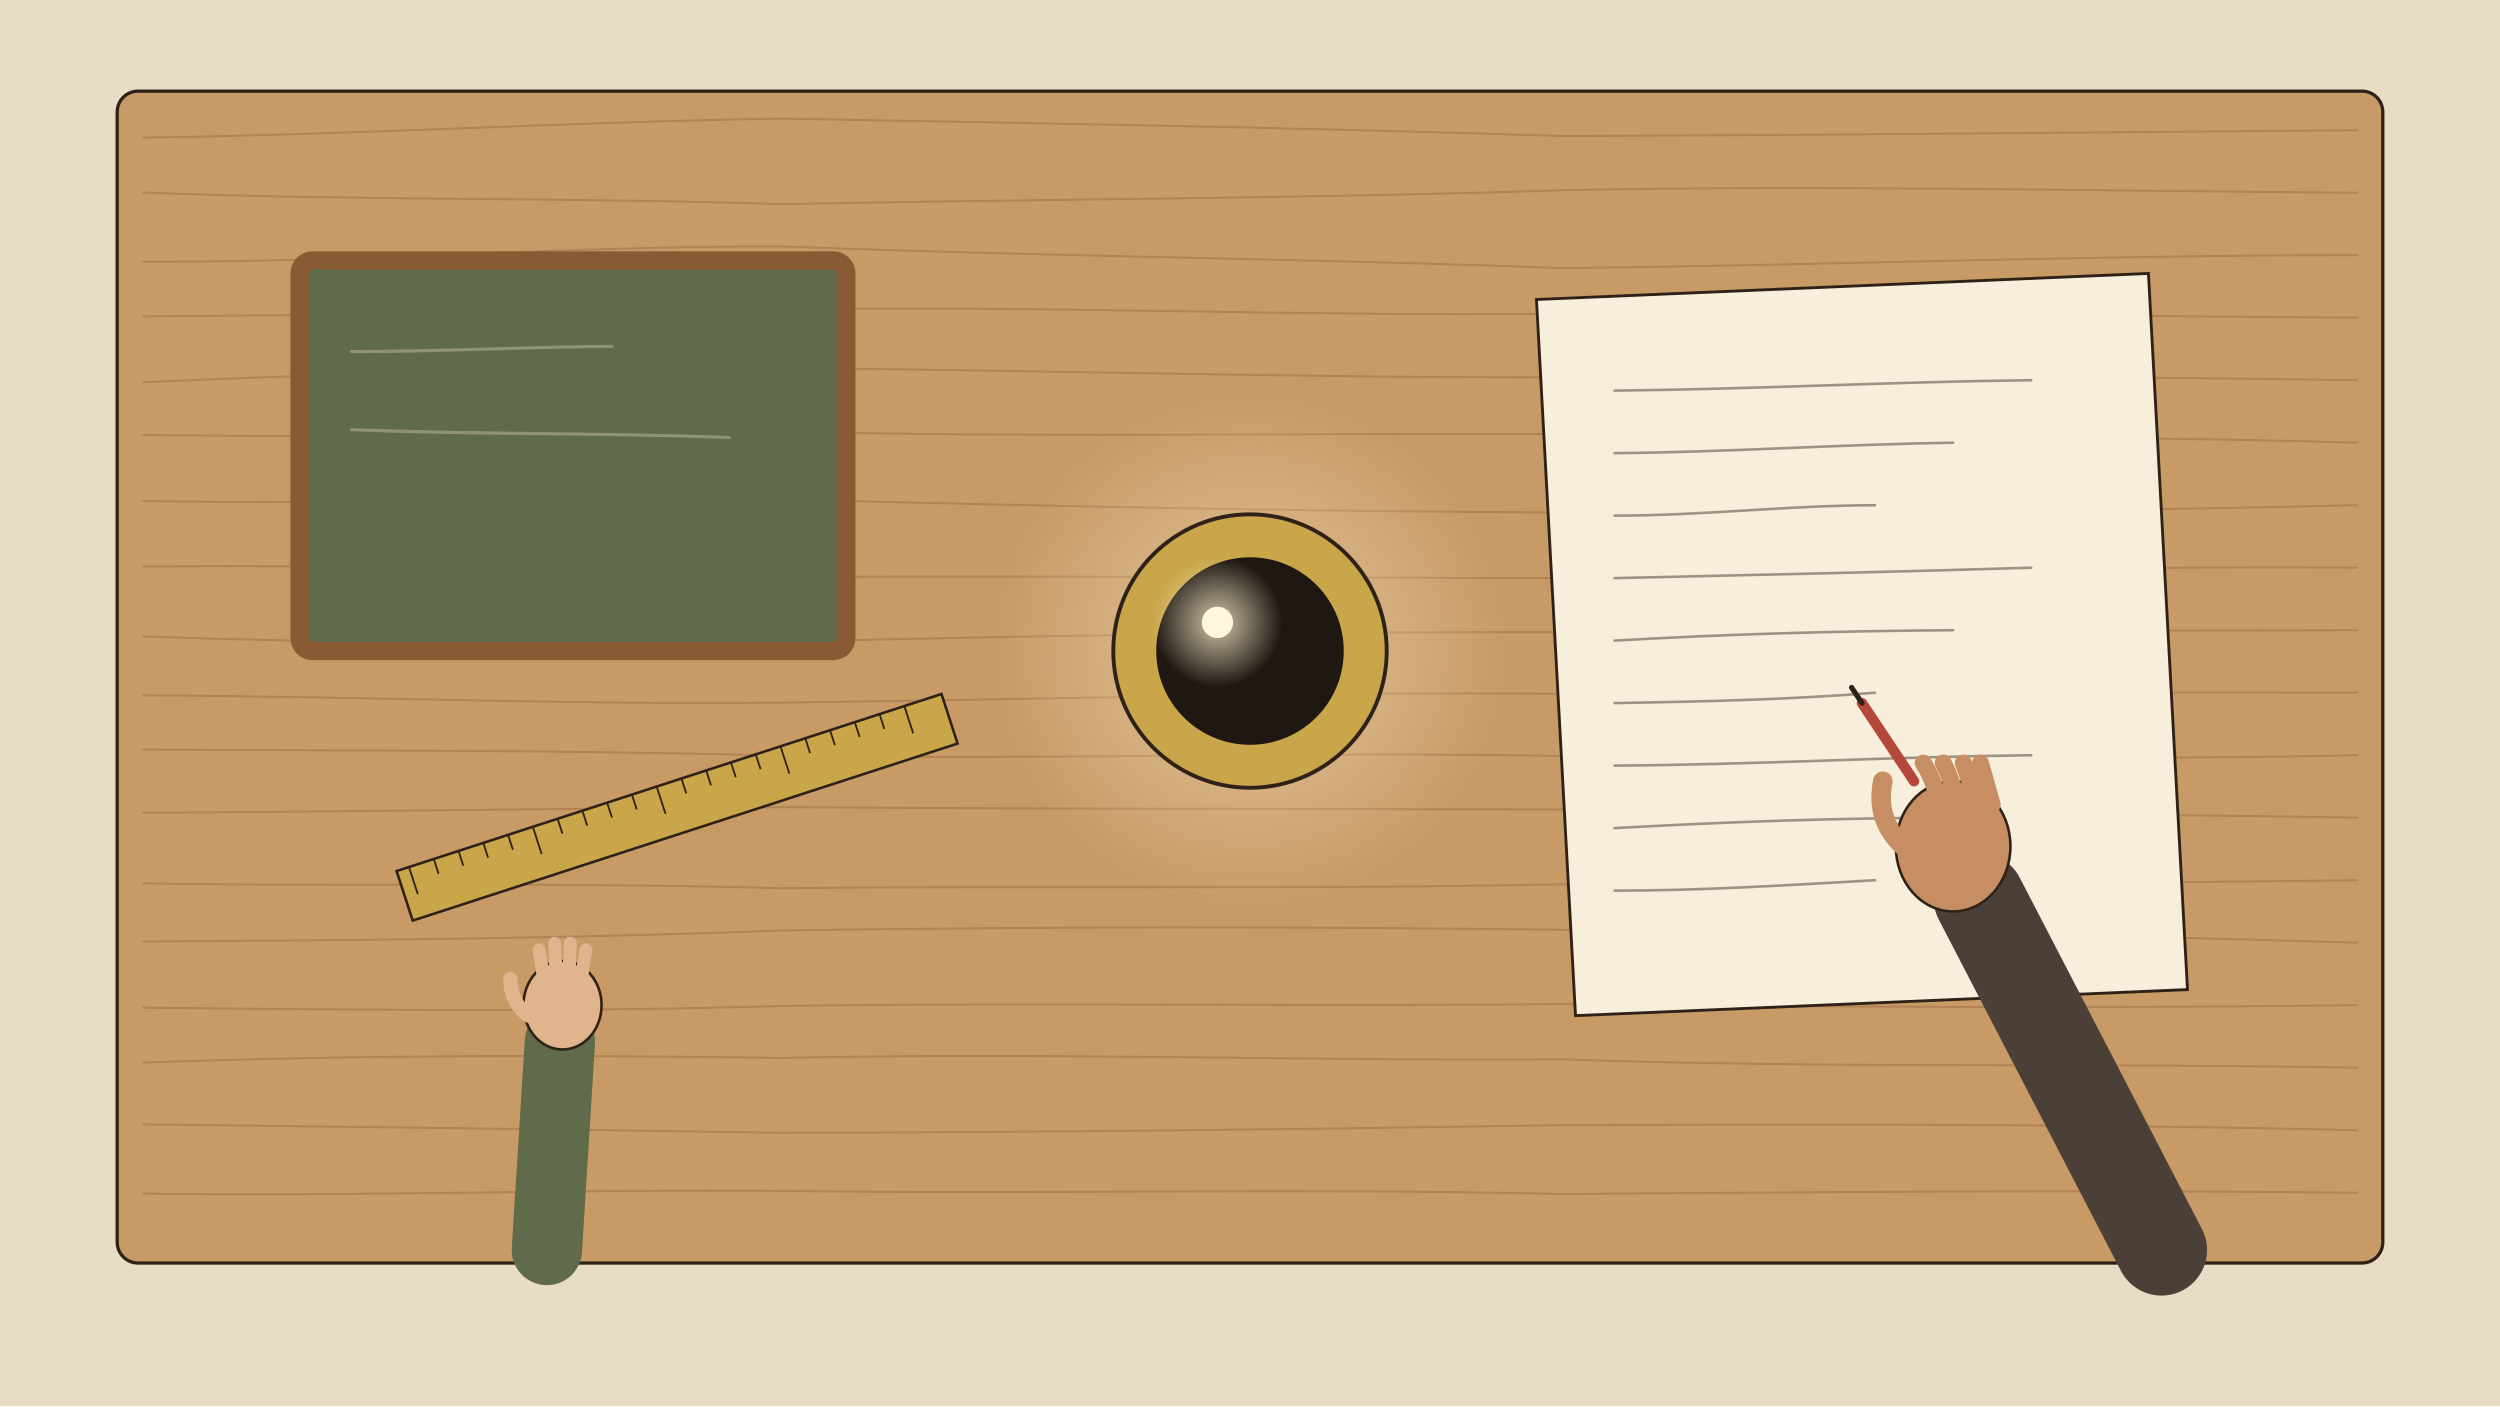
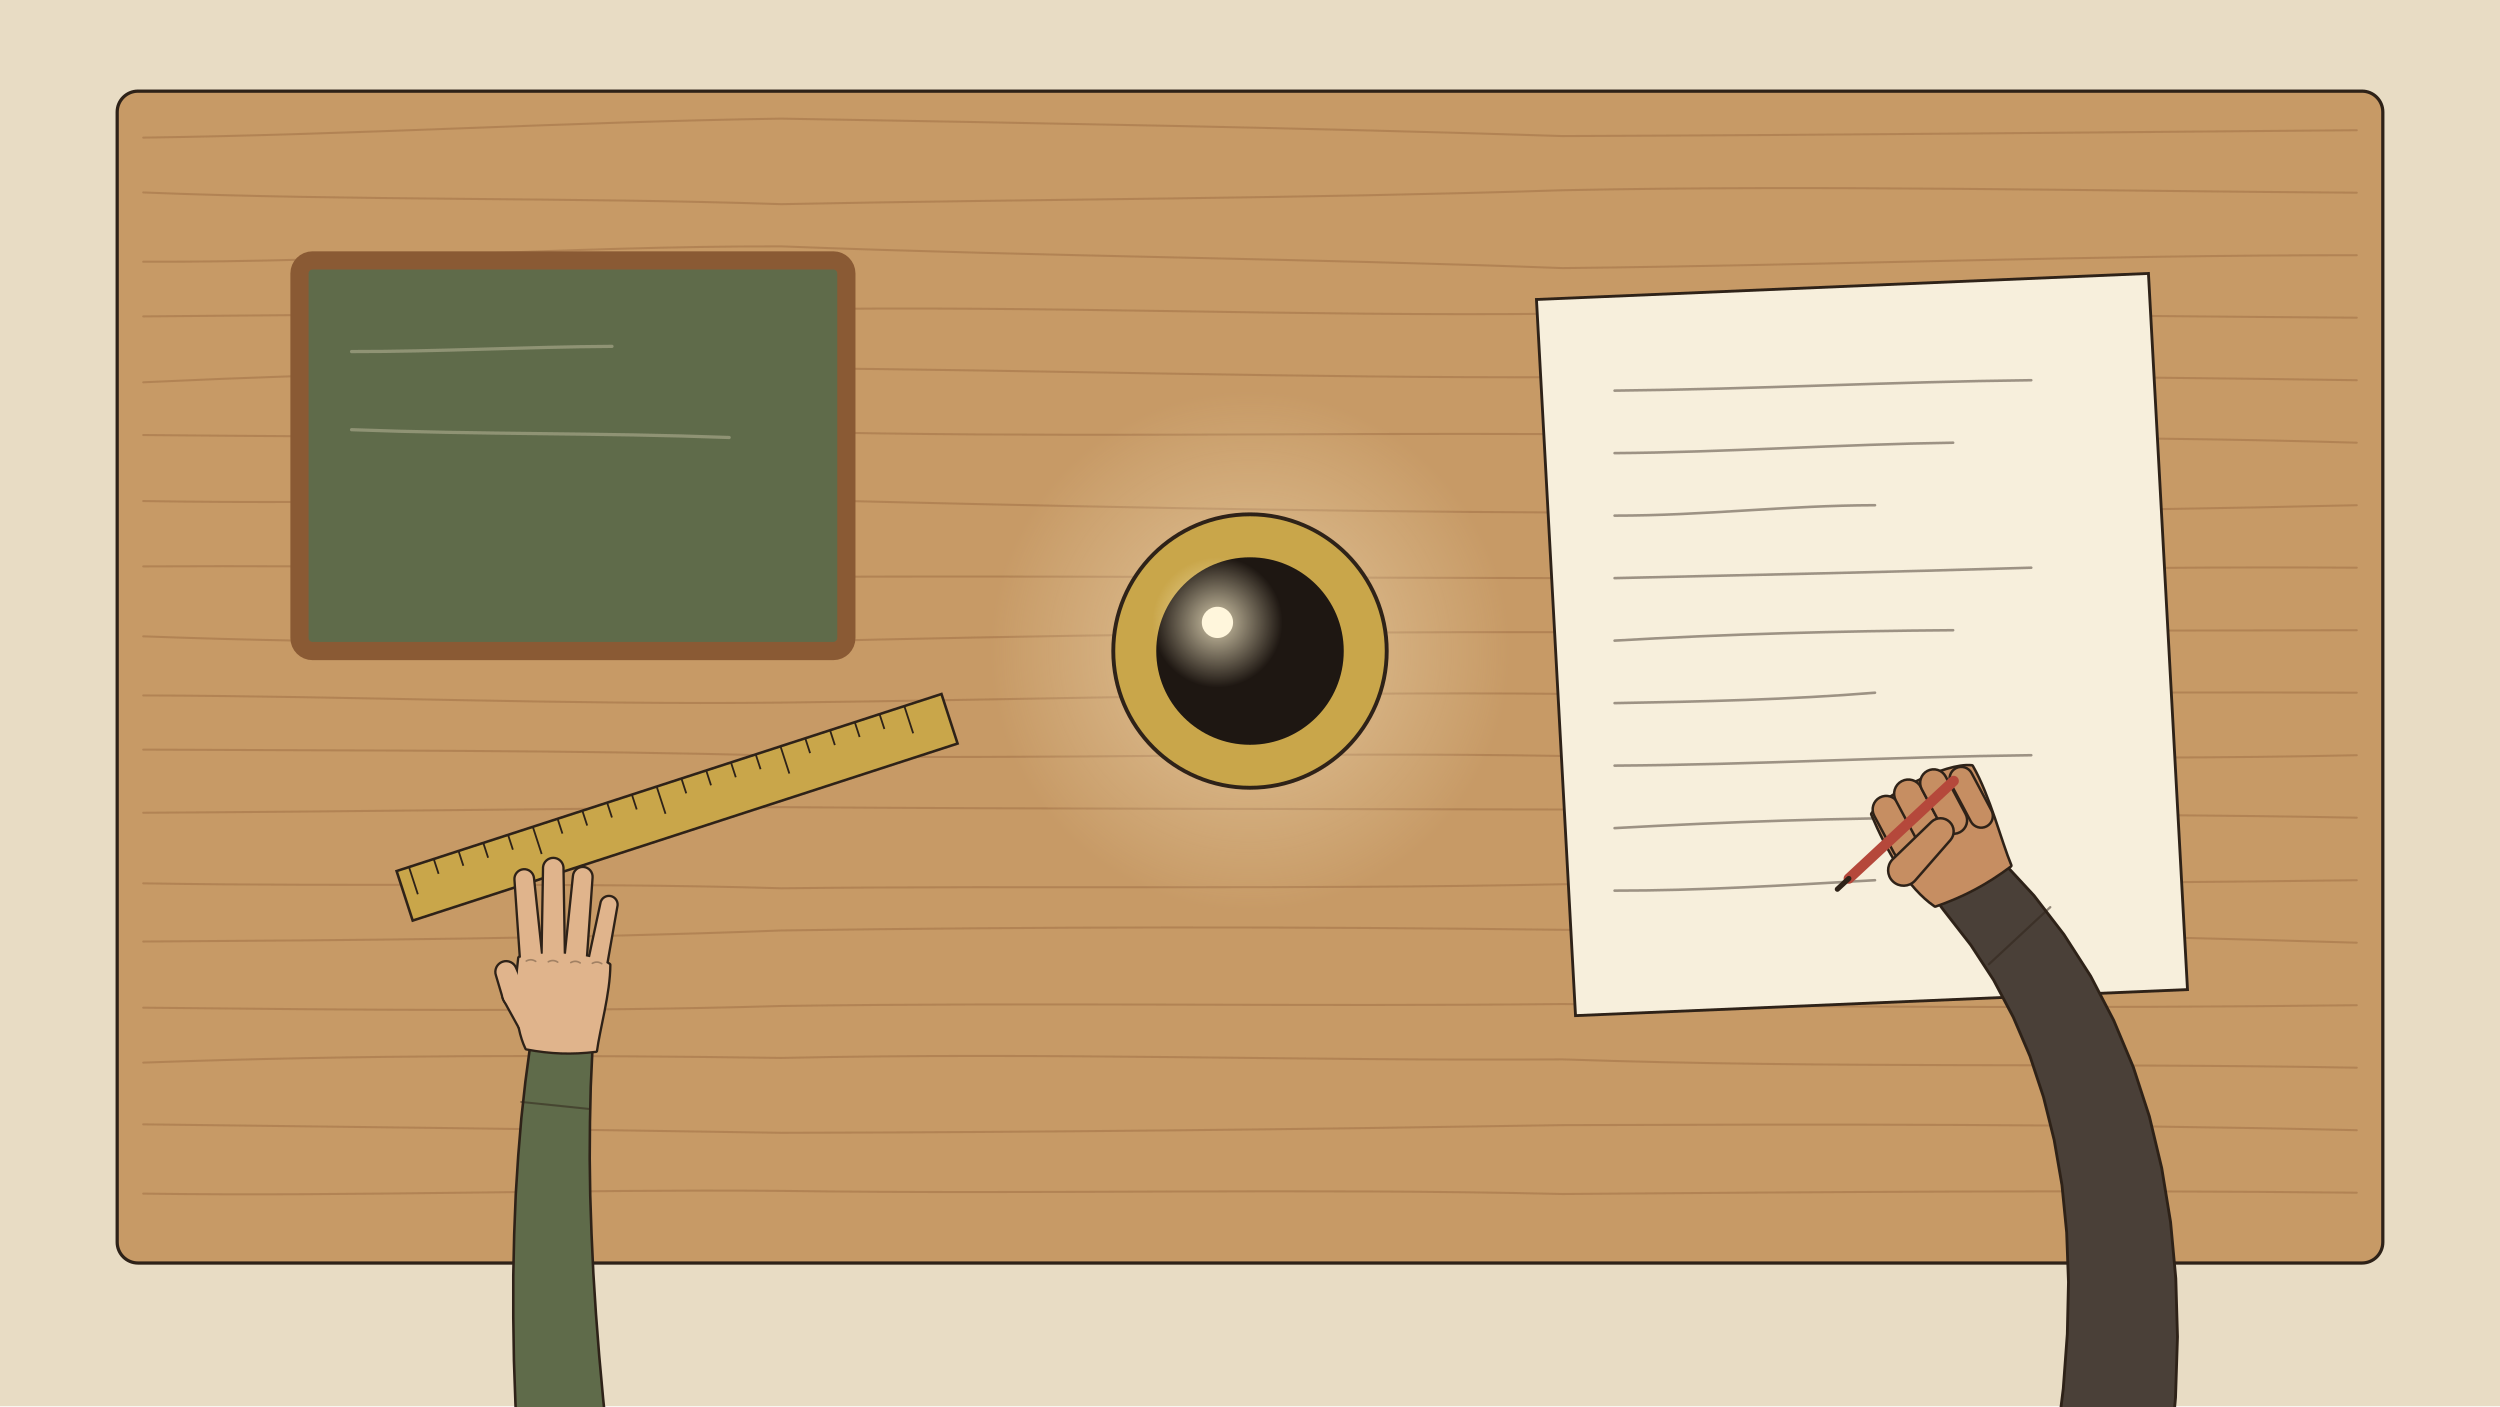
<svg xmlns="http://www.w3.org/2000/svg" viewBox="0 0 1920 1080" width="1920" height="1080">
  <rect width="1920" height="1080" fill="#e8dcc4" />
  <rect x="90" y="70" width="1740" height="900" rx="16" fill="#c79a66" stroke="#2e2218" stroke-width="2.5" />
  <path d="M110.0 105.7 C276.8 103.4 435.9 93.6 600.0 91.1 C800.1 94.6 1002.8 98.1 1200.0 104.5 C1403.1 103.8 1610.7 101.6 1810.0 100.0" fill="none" stroke="#8a5a34" stroke-width="1.6" stroke-linecap="round" stroke-linejoin="round" opacity="0.35" />
  <path d="M110.0 147.8 C269.7 154.3 439.3 151.4 600.0 156.8 C800.0 152.8 1001.5 152.6 1200.0 146.1 C1399.3 142.0 1610.0 146.7 1810.0 148.0" fill="none" stroke="#8a5a34" stroke-width="1.6" stroke-linecap="round" stroke-linejoin="round" opacity="0.35" />
  <path d="M110.0 201.0 C277.9 201.6 432.2 189.0 600.0 189.2 C803.4 197.1 1001.7 198.4 1200.0 205.9 C1404.4 203.7 1607.5 195.9 1810.0 196.0" fill="none" stroke="#8a5a34" stroke-width="1.6" stroke-linecap="round" stroke-linejoin="round" opacity="0.35" />
  <path d="M110.0 243.0 C270.7 241.6 435.4 240.5 600.0 237.7 C801.3 234.4 995.1 243.2 1200.0 240.9 C1400.9 239.3 1611.6 242.7 1810.0 244.0" fill="none" stroke="#8a5a34" stroke-width="1.6" stroke-linecap="round" stroke-linejoin="round" opacity="0.35" />
  <path d="M110.0 293.6 C270.7 286.0 435.6 282.9 600.0 282.7 C795.7 284.1 1004.2 290.4 1200.0 289.7 C1406.0 287.7 1607.0 289.0 1810.0 292.0" fill="none" stroke="#8a5a34" stroke-width="1.6" stroke-linecap="round" stroke-linejoin="round" opacity="0.35" />
  <path d="M110.0 334.1 C274.6 335.6 439.6 336.7 600.0 331.4 C802.4 336.3 995.3 332.4 1200.0 333.4 C1407.8 337.1 1610.7 333.9 1810.0 340.0" fill="none" stroke="#8a5a34" stroke-width="1.6" stroke-linecap="round" stroke-linejoin="round" opacity="0.35" />
  <path d="M110.0 384.8 C276.3 387.6 436.5 381.5 600.0 383.5 C795.0 388.5 999.7 392.8 1200.0 393.6 C1402.1 394.4 1604.4 392.9 1810.0 388.0" fill="none" stroke="#8a5a34" stroke-width="1.6" stroke-linecap="round" stroke-linejoin="round" opacity="0.35" />
  <path d="M110.0 435.0 C271.6 434.2 438.2 436.2 600.0 443.1 C800.4 442.1 995.6 443.8 1200.0 444.0 C1398.7 440.6 1602.4 434.6 1810.0 436.0" fill="none" stroke="#8a5a34" stroke-width="1.6" stroke-linecap="round" stroke-linejoin="round" opacity="0.35" />
  <path d="M110.0 488.7 C270.6 494.8 432.9 493.6 600.0 493.0 C795.9 487.9 1005.0 485.1 1200.0 485.5 C1404.8 484.6 1606.2 484.5 1810.0 484.0" fill="none" stroke="#8a5a34" stroke-width="1.6" stroke-linecap="round" stroke-linejoin="round" opacity="0.35" />
  <path d="M110.0 534.1 C273.0 534.6 433.1 541.4 600.0 539.6 C795.1 537.4 1004.0 530.9 1200.0 532.9 C1403.9 533.7 1602.1 531.1 1810.0 532.0" fill="none" stroke="#8a5a34" stroke-width="1.6" stroke-linecap="round" stroke-linejoin="round" opacity="0.35" />
  <path d="M110.0 575.7 C274.0 576.6 437.4 575.9 600.0 580.4 C803.1 583.7 1001.5 577.1 1200.0 580.6 C1403.5 578.7 1604.2 584.7 1810.0 580.0" fill="none" stroke="#8a5a34" stroke-width="1.6" stroke-linecap="round" stroke-linejoin="round" opacity="0.35" />
  <path d="M110.0 624.2 C272.9 623.3 440.9 620.9 600.0 619.9 C800.1 621.3 996.8 621.2 1200.0 621.7 C1404.6 626.7 1602.6 623.9 1810.0 628.0" fill="none" stroke="#8a5a34" stroke-width="1.6" stroke-linecap="round" stroke-linejoin="round" opacity="0.35" />
  <path d="M110.0 678.4 C273.1 681.2 438.3 677.4 600.0 682.2 C795.1 680.0 997.7 683.3 1200.0 679.1 C1405.2 679.1 1607.2 678.7 1810.0 676.0" fill="none" stroke="#8a5a34" stroke-width="1.6" stroke-linecap="round" stroke-linejoin="round" opacity="0.35" />
  <path d="M110.0 723.1 C270.9 722.1 438.5 720.9 600.0 714.6 C796.9 711.7 996.5 711.5 1200.0 714.1 C1405.7 713.7 1607.0 717.8 1810.0 724.0" fill="none" stroke="#8a5a34" stroke-width="1.6" stroke-linecap="round" stroke-linejoin="round" opacity="0.35" />
  <path d="M110.0 773.9 C269.4 775.5 438.2 777.4 600.0 772.6 C797.7 769.7 1002.3 773.2 1200.0 771.1 C1401.4 773.3 1605.6 774.5 1810.0 772.0" fill="none" stroke="#8a5a34" stroke-width="1.6" stroke-linecap="round" stroke-linejoin="round" opacity="0.35" />
  <path d="M110.0 816.1 C278.0 810.0 439.0 810.2 600.0 812.5 C804.9 808.0 1003.8 815.0 1200.0 813.6 C1406.9 820.7 1604.1 816.2 1810.0 820.0" fill="none" stroke="#8a5a34" stroke-width="1.6" stroke-linecap="round" stroke-linejoin="round" opacity="0.35" />
  <path d="M110.0 863.5 C271.9 865.5 435.8 867.3 600.0 870.0 C799.1 869.6 997.6 867.4 1200.0 864.1 C1398.4 863.4 1605.0 863.1 1810.0 868.0" fill="none" stroke="#8a5a34" stroke-width="1.6" stroke-linecap="round" stroke-linejoin="round" opacity="0.35" />
  <path d="M110.0 916.7 C273.6 919.0 441.3 913.2 600.0 914.6 C802.7 917.4 1001.6 912.3 1200.0 917.0 C1398.6 915.5 1609.1 913.8 1810.0 916.0" fill="none" stroke="#8a5a34" stroke-width="1.6" stroke-linecap="round" stroke-linejoin="round" opacity="0.35" />
  <rect x="230" y="200" width="420" height="300" rx="10" fill="#5f6b4a" stroke="#8a5a34" stroke-width="14" />
  <path d="M270.0 270.0 C335.2 270.1 404.4 266.4 470.0 266.0" fill="none" stroke="#e8dcc4" stroke-width="2.5" stroke-linecap="round" stroke-linejoin="round" opacity="0.35" />
  <path d="M270.0 330.0 C368.5 333.8 461.6 332.3 560.0 336.0" fill="none" stroke="#e8dcc4" stroke-width="2.5" stroke-linecap="round" stroke-linejoin="round" opacity="0.35" />
  <g transform="rotate(-18 520 620)">
    <rect x="300" y="600" width="440" height="40" fill="#c9a64a" stroke="#2e2218" stroke-width="2" />
    <path d="M310 600 L310 622" stroke="#2e2218" stroke-width="1.4" />
    <path d="M330 600 L330 612" stroke="#2e2218" stroke-width="1.4" />
    <path d="M350 600 L350 612" stroke="#2e2218" stroke-width="1.4" />
    <path d="M370 600 L370 612" stroke="#2e2218" stroke-width="1.4" />
    <path d="M390 600 L390 612" stroke="#2e2218" stroke-width="1.4" />
    <path d="M410 600 L410 622" stroke="#2e2218" stroke-width="1.4" />
    <path d="M430 600 L430 612" stroke="#2e2218" stroke-width="1.4" />
    <path d="M450 600 L450 612" stroke="#2e2218" stroke-width="1.4" />
    <path d="M470 600 L470 612" stroke="#2e2218" stroke-width="1.4" />
    <path d="M490 600 L490 612" stroke="#2e2218" stroke-width="1.4" />
    <path d="M510 600 L510 622" stroke="#2e2218" stroke-width="1.4" />
    <path d="M530 600 L530 612" stroke="#2e2218" stroke-width="1.4" />
    <path d="M550 600 L550 612" stroke="#2e2218" stroke-width="1.4" />
    <path d="M570 600 L570 612" stroke="#2e2218" stroke-width="1.4" />
    <path d="M590 600 L590 612" stroke="#2e2218" stroke-width="1.4" />
    <path d="M610 600 L610 622" stroke="#2e2218" stroke-width="1.4" />
    <path d="M630 600 L630 612" stroke="#2e2218" stroke-width="1.4" />
    <path d="M650 600 L650 612" stroke="#2e2218" stroke-width="1.4" />
    <path d="M670 600 L670 612" stroke="#2e2218" stroke-width="1.4" />
    <path d="M690 600 L690 612" stroke="#2e2218" stroke-width="1.4" />
    <path d="M710 600 L710 622" stroke="#2e2218" stroke-width="1.4" />
  </g>
-   <g id="mv-hand-kid52">
-     <path d="M420 960 L430 800" stroke="#5f6b4a" stroke-width="54" stroke-linecap="round" />
-     <ellipse cx="432" cy="772" rx="30" ry="34" fill="#e0b48c" stroke="#2e2218" stroke-width="2" />
-     <path d="M417 748 L414.0 729.5" stroke="#e0b48c" stroke-width="10" stroke-linecap="round" />
-     <path d="M427 748 L426.0 724.5" stroke="#e0b48c" stroke-width="10" stroke-linecap="round" />
-     <path d="M437 748 L438.0 724.5" stroke="#e0b48c" stroke-width="10" stroke-linecap="round" />
-     <path d="M447 748 L450.0 729.5" stroke="#e0b48c" stroke-width="10" stroke-linecap="round" />
-     <path d="M406 780 Q392 770 392 752" stroke="#e0b48c" stroke-width="11" fill="none" stroke-linecap="round" />
+   <g>
+     <g class="mv mv-limb-kid52-1" data-pivot="439.2 1182.2" data-amp="0">
+       <path d="M475.0,1178.4 L470.6,1142.7 L466.7,1108.0 L463.2,1074.2 L460.2,1041.3 L457.7,1009.2 L455.7,978.0 L454.3,947.7 L453.3,918.1 L452.9,889.5 L453.1,861.6 L453.7,834.6 L454.9,808.2 A24.0,24.0 0 0 0 407.1,803.8 L403.5,830.7 L400.4,858.7 L398.0,887.5 L396.1,917.3 L394.9,947.9 L394.2,979.4 L394.2,1011.7 L394.7,1044.9 L395.9,1078.9 L397.7,1113.9 L400.2,1149.6 L403.4,1186.0 A36.0,36.0 0 0 0 475.0,1178.4Z" fill="#5f6b4a" stroke="#2e2218" stroke-width="2.00" stroke-linejoin="round" />
+       <path d="M452.8,851.7 L400.3,846.3" stroke="#2e2218" stroke-width="1.60" stroke-linecap="round" opacity=".5" />
+       <g transform="translate(431.0 806.0) rotate(2.00) scale(72.000)">
+         <g fill="#2e2218" stroke="#2e2218" stroke-width="0.05" stroke-linejoin="round">
+           <path d="M0.37,0 C0.111,0.04 -0.111,0.04 -0.37,0 C-0.5,-0.25 -0.51,-0.62 -0.48,-0.96 C-0.288,-1.05 0.288,-1.05 0.48,-0.92 C0.49,-0.62 0.39,-0.22 0.37,0 Z" />
+           <path d="M-0.248,-0.983 L-0.366,-1.815 A0.092,0.092 0 0 0 -0.549,-1.792 L-0.462,-0.957 A0.107,0.107 0 0 0 -0.248,-0.983 Z" />
+           <path d="M-0.008,-1.004 L-0.056,-1.943 A0.097,0.097 0 0 0 -0.249,-1.936 L-0.232,-0.996 A0.113,0.113 0 0 0 -0.008,-1.004 Z" />
+           <path d="M0.227,-0.974 L0.258,-1.844 A0.092,0.092 0 0 0 0.073,-1.854 L0.013,-0.986 A0.107,0.107 0 0 0 0.227,-0.974 Z" />
+           <path d="M0.441,-0.885 L0.535,-1.559 A0.08,0.08 0 0 0 0.378,-1.584 L0.259,-0.914 A0.092,0.092 0 0 0 0.441,-0.885 Z" />
+           <path d="M-0.228,-0.376 L-0.421,-0.631 A0.117,0.117 0 0 0 -0.616,-0.5 L-0.452,-0.225 A0.135,0.135 0 0 0 -0.228,-0.376 Z" />
+           <path d="M-0.41,-0.609 L-0.521,-0.845 A0.102,0.102 0 0 0 -0.711,-0.768 L-0.628,-0.521 A0.117,0.117 0 0 0 -0.41,-0.609 Z" />
+         </g>
+         <g fill="#e0b48c" stroke="none">
+           <path d="M0.37,0 C0.111,0.04 -0.111,0.04 -0.37,0 C-0.5,-0.25 -0.51,-0.62 -0.48,-0.96 C-0.288,-1.05 0.288,-1.05 0.48,-0.92 C0.49,-0.62 0.39,-0.22 0.37,0 Z" />
+           <path d="M-0.248,-0.983 L-0.366,-1.815 A0.092,0.092 0 0 0 -0.549,-1.792 L-0.462,-0.957 A0.107,0.107 0 0 0 -0.248,-0.983 Z" />
+           <path d="M-0.008,-1.004 L-0.056,-1.943 A0.097,0.097 0 0 0 -0.249,-1.936 L-0.232,-0.996 A0.113,0.113 0 0 0 -0.008,-1.004 Z" />
+           <path d="M0.227,-0.974 L0.258,-1.844 A0.092,0.092 0 0 0 0.073,-1.854 L0.013,-0.986 A0.107,0.107 0 0 0 0.227,-0.974 Z" />
+           <path d="M0.441,-0.885 L0.535,-1.559 A0.08,0.08 0 0 0 0.378,-1.584 L0.259,-0.914 A0.092,0.092 0 0 0 0.441,-0.885 Z" />
+           <path d="M-0.228,-0.376 L-0.421,-0.631 A0.117,0.117 0 0 0 -0.616,-0.5 L-0.452,-0.225 A0.135,0.135 0 0 0 -0.228,-0.376 Z" />
+           <path d="M-0.41,-0.609 L-0.521,-0.845 A0.102,0.102 0 0 0 -0.711,-0.768 L-0.628,-0.521 A0.117,0.117 0 0 0 -0.41,-0.609 Z" />
+         </g>
+         <g fill="none" stroke="#2e2218" stroke-width="0.018" stroke-linecap="round" opacity=".35">
+           <path d="M-0.305,-0.93 q-0.05,-0.03 -0.1,0" />
+           <path d="M-0.07,-0.93 q-0.05,-0.03 -0.1,0" />
+           <path d="M0.17,-0.93 q-0.05,-0.03 -0.1,0" />
+           <path d="M0.4,-0.93 q-0.05,-0.03 -0.1,0" />
+         </g>
+       </g>
+     </g>
  </g>
  <defs>
    <radialGradient id="g52a">
      <stop offset="0" stop-color="#fff3cf" stop-opacity="0.5" />
      <stop offset="1" stop-color="#fff3cf" stop-opacity="0" />
    </radialGradient>
  </defs>
  <circle cx="960" cy="500" r="200" fill="url(#g52a)" />
  <circle cx="960" cy="500" r="105" fill="#c9a64a" stroke="#2e2218" stroke-width="3" />
  <circle cx="960" cy="500" r="72" fill="#1e1712" />
  <g id="mv-glint-core">
    <defs>
      <radialGradient id="g52b">
        <stop offset="0" stop-color="#fff3cf" stop-opacity="0.8" />
        <stop offset="1" stop-color="#fff3cf" stop-opacity="0" />
      </radialGradient>
    </defs>
    <circle cx="935" cy="478" r="50" fill="url(#g52b)" />
    <circle cx="935" cy="478" r="12" fill="#fff6dc" />
  </g>
  <path d="M1180 230 L1650 210 L1680 760 L1210 780 Z" fill="#f7efdc" stroke="#2e2218" stroke-width="2.2" />
  <path d="M1240.0 300.0 C1348.7 298.9 1452.9 293.2 1560.0 292.0" fill="none" stroke="#2e2218" stroke-width="2" stroke-linecap="round" stroke-linejoin="round" opacity="0.45" />
  <path d="M1240.0 348.0 C1324.5 347.4 1414.9 341.2 1500.0 340.0" fill="none" stroke="#2e2218" stroke-width="2" stroke-linecap="round" stroke-linejoin="round" opacity="0.45" />
  <path d="M1240.0 396.0 C1309.4 396.0 1370.7 388.2 1440.0 388.0" fill="none" stroke="#2e2218" stroke-width="2" stroke-linecap="round" stroke-linejoin="round" opacity="0.45" />
  <path d="M1240.0 444.0 C1345.1 441.6 1452.6 439.3 1560.0 436.0" fill="none" stroke="#2e2218" stroke-width="2" stroke-linecap="round" stroke-linejoin="round" opacity="0.45" />
  <path d="M1240.0 492.0 C1325.1 487.0 1412.7 484.6 1500.0 484.0" fill="none" stroke="#2e2218" stroke-width="2" stroke-linecap="round" stroke-linejoin="round" opacity="0.45" />
  <path d="M1240.0 540.0 C1307.4 538.8 1375.1 537.3 1440.0 532.0" fill="none" stroke="#2e2218" stroke-width="2" stroke-linecap="round" stroke-linejoin="round" opacity="0.45" />
  <path d="M1240.0 588.0 C1348.4 587.3 1453.2 581.2 1560.0 580.0" fill="none" stroke="#2e2218" stroke-width="2" stroke-linecap="round" stroke-linejoin="round" opacity="0.45" />
  <path d="M1240.0 636.0 C1325.6 631.2 1414.2 628.1 1500.0 628.0" fill="none" stroke="#2e2218" stroke-width="2" stroke-linecap="round" stroke-linejoin="round" opacity="0.45" />
  <path d="M1240.0 684.0 C1305.0 684.1 1371.1 679.9 1440.0 676.0" fill="none" stroke="#2e2218" stroke-width="2" stroke-linecap="round" stroke-linejoin="round" opacity="0.45" />
-   <g id="mv-hand-adult52">
-     <path d="M1660 960 L1520 690" stroke="#4a4038" stroke-width="70" stroke-linecap="round" />
-     <ellipse cx="1500" cy="650" rx="44" ry="50" fill="#c68e62" stroke="#2e2218" stroke-width="2" />
-     <path d="M1462 650 Q1440 630 1446 600" stroke="#c68e62" stroke-width="15" fill="none" stroke-linecap="round" />
-     <path d="M1490 618 Q1484 596 1477.0 586" stroke="#c68e62" stroke-width="13" fill="none" stroke-linecap="round" />
-     <path d="M1504 618 Q1498 596 1492.4 586" stroke="#c68e62" stroke-width="13" fill="none" stroke-linecap="round" />
-     <path d="M1518 618 Q1512 596 1507.8 586" stroke="#c68e62" stroke-width="13" fill="none" stroke-linecap="round" />
-     <path d="M1530 618 Q1524 596 1521.0 586" stroke="#c68e62" stroke-width="13" fill="none" stroke-linecap="round" />
-     <path d="M1470 600 L1430 540" stroke="#b5483b" stroke-width="8" stroke-linecap="round" />
-     <path d="M1430 540 L1422 528" stroke="#2e2218" stroke-width="4" stroke-linecap="round" />
+   <g>
+     <g class="mv mv-limb-adult52-1" data-pivot="1622.9 1115.7" data-amp="0.8">
+       <path d="M1666.6,1120.3 L1670.8,1073.2 L1672.3,1026.7 L1671.0,981.8 L1667.0,938.6 L1660.2,897.1 L1650.7,857.4 L1638.4,819.6 L1623.3,783.6 L1605.6,749.6 L1585.1,717.7 L1562.1,687.8 L1537.3,661.0 A29.3,29.3 0 0 0 1492.7,699.0 L1513.5,725.7 L1531.1,752.7 L1546.2,781.2 L1559.0,811.1 L1569.4,842.5 L1577.6,875.5 L1583.6,910.2 L1587.2,946.5 L1588.6,984.7 L1587.7,1024.6 L1584.6,1066.4 L1579.1,1111.1 A44.0,44.0 0 0 0 1666.6,1120.3Z" fill="#4a4038" stroke="#2e2218" stroke-width="2.20" stroke-linejoin="round" />
+       <path d="M1574.6,696.7 L1527.4,740.6" stroke="#2e2218" stroke-width="1.76" stroke-linecap="round" opacity=".5" />
+       <g transform="translate(1515.0 680.0) rotate(332.00) scale(88.000)">
+         <g fill="#2e2218" stroke="#2e2218" stroke-width="0.045" stroke-linejoin="round">
+           <path d="M0.37,0 C0.111,0.04 -0.111,0.04 -0.37,0 C-0.5,-0.25 -0.51,-0.62 -0.48,-0.96 C-0.288,-1.05 0.288,-1.05 0.48,-0.92 C0.49,-0.62 0.39,-0.22 0.37,0 Z" />
+         </g>
+         <g fill="#c68e62" stroke="none">
+           <path d="M0.37,0 C0.111,0.04 -0.111,0.04 -0.37,0 C-0.5,-0.25 -0.51,-0.62 -0.48,-0.96 C-0.288,-1.05 0.288,-1.05 0.48,-0.92 C0.49,-0.62 0.39,-0.22 0.37,0 Z" />
+         </g>
+         <path d="M-0.473,-0.94 L-0.473,-0.57 A0.118,0.118 0 0 0 -0.237,-0.57 L-0.237,-0.94 A0.118,0.118 0 0 0 -0.473,-0.94 Z" fill="#c68e62" stroke="#2e2218" stroke-width="0.022" stroke-linejoin="round" />
+         <path d="M-0.244,-0.97 L-0.244,-0.6 A0.124,0.124 0 0 0 0.004,-0.6 L0.004,-0.97 A0.124,0.124 0 0 0 -0.244,-0.97 Z" fill="#c68e62" stroke="#2e2218" stroke-width="0.022" stroke-linejoin="round" />
+         <path d="M0.002,-0.95 L0.002,-0.58 A0.118,0.118 0 0 0 0.238,-0.58 L0.238,-0.95 A0.118,0.118 0 0 0 0.002,-0.95 Z" fill="#c68e62" stroke="#2e2218" stroke-width="0.022" stroke-linejoin="round" />
+         <path d="M0.248,-0.87 L0.248,-0.5 A0.102,0.102 0 0 0 0.452,-0.5 L0.452,-0.87 A0.102,0.102 0 0 0 0.248,-0.87 Z" fill="#c68e62" stroke="#2e2218" stroke-width="0.022" stroke-linejoin="round" />
+         <path d="M-0.427,-0.272 L0.016,-0.441 A0.115,0.115 0 0 0 -0.056,-0.659 L-0.513,-0.528 A0.135,0.135 0 0 0 -0.427,-0.272 Z" fill="#c68e62" stroke="#2e2218" stroke-width="0.022" stroke-linejoin="round" />
+       </g>
+       <path d="M1500.4,599.8 L1419.9,674.7" stroke="#b5483b" stroke-width="8" stroke-linecap="round" />
+       <path d="M1419.9,674.7 L1411.1,682.9" stroke="#2e2218" stroke-width="4" stroke-linecap="round" />
+     </g>
  </g>
</svg>
